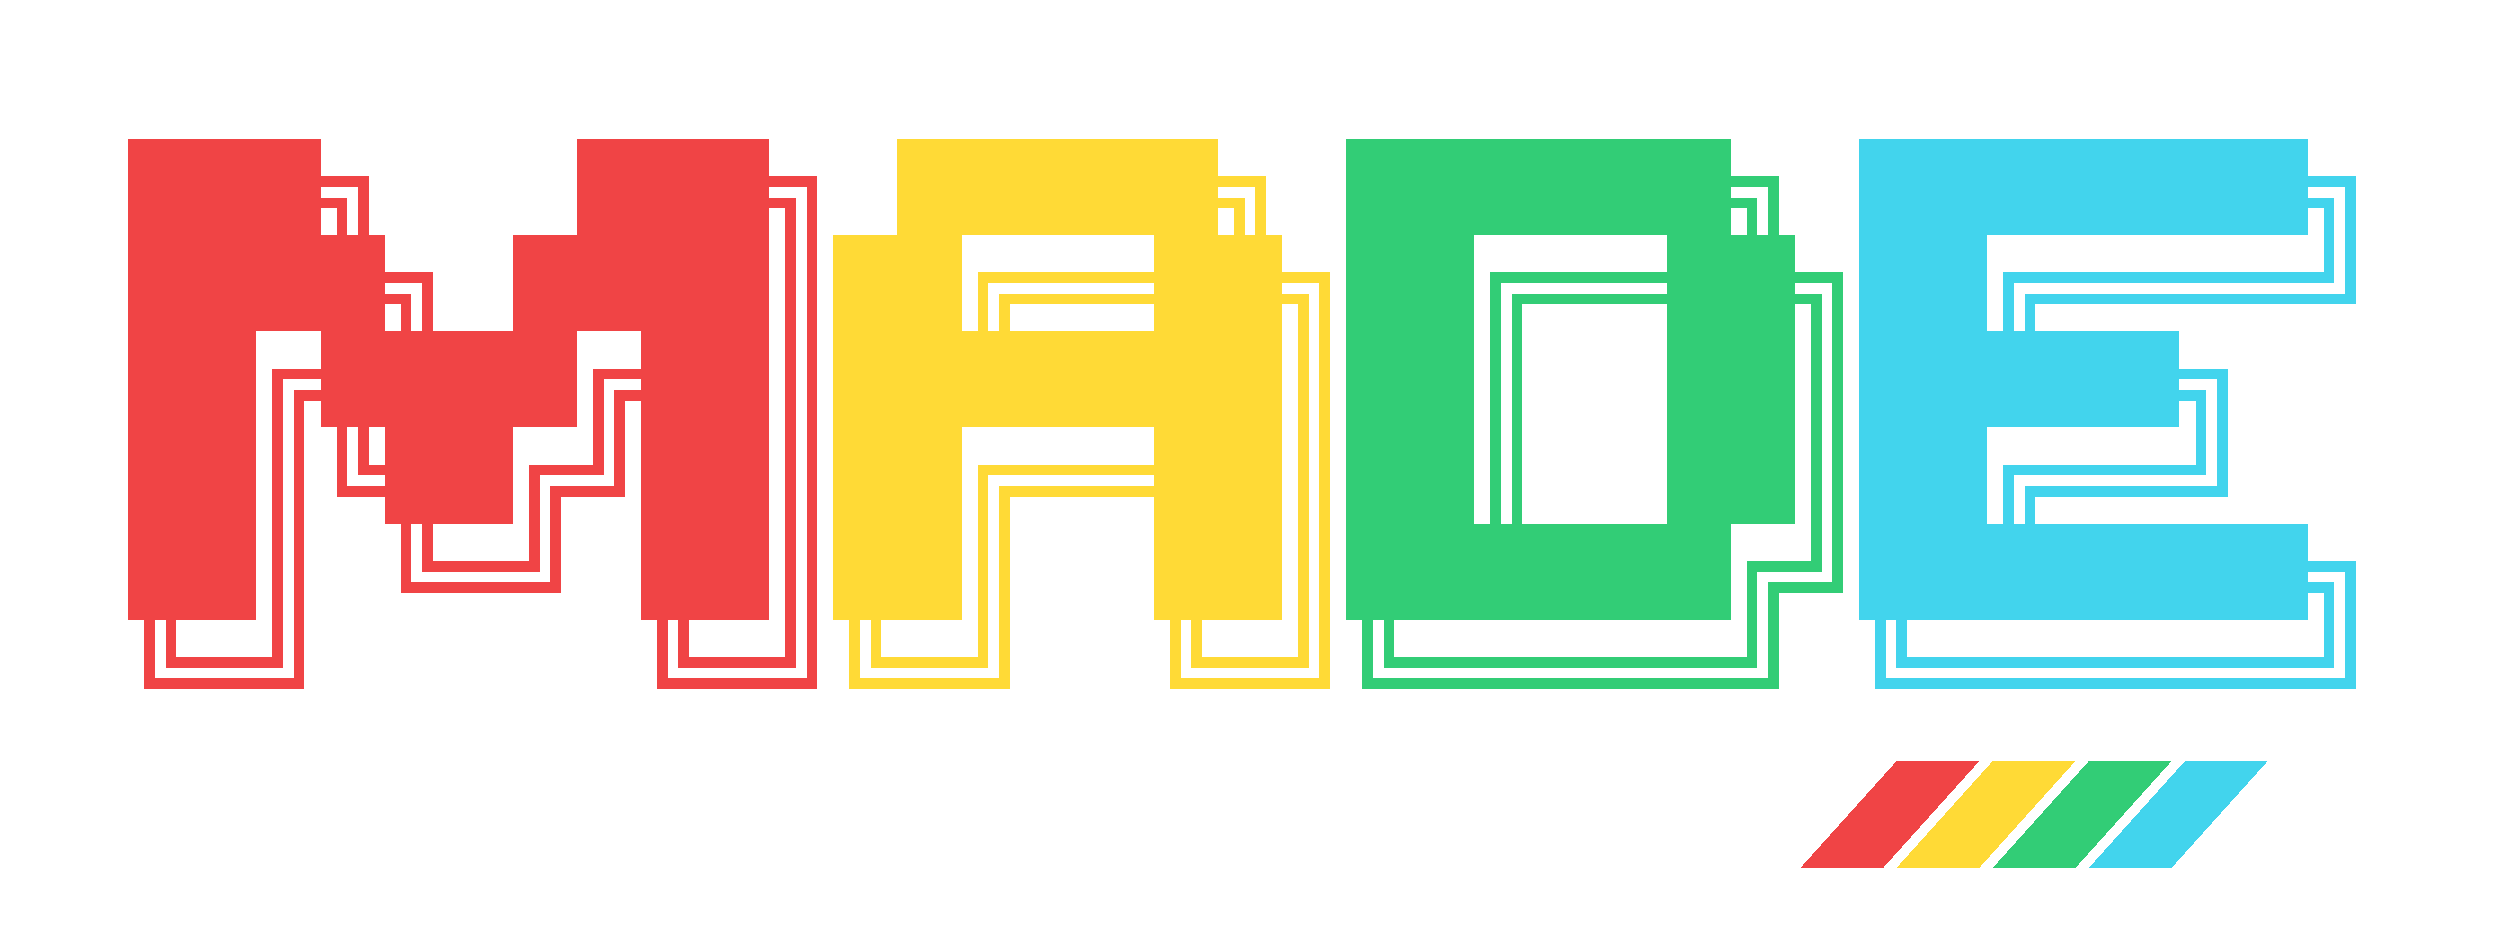
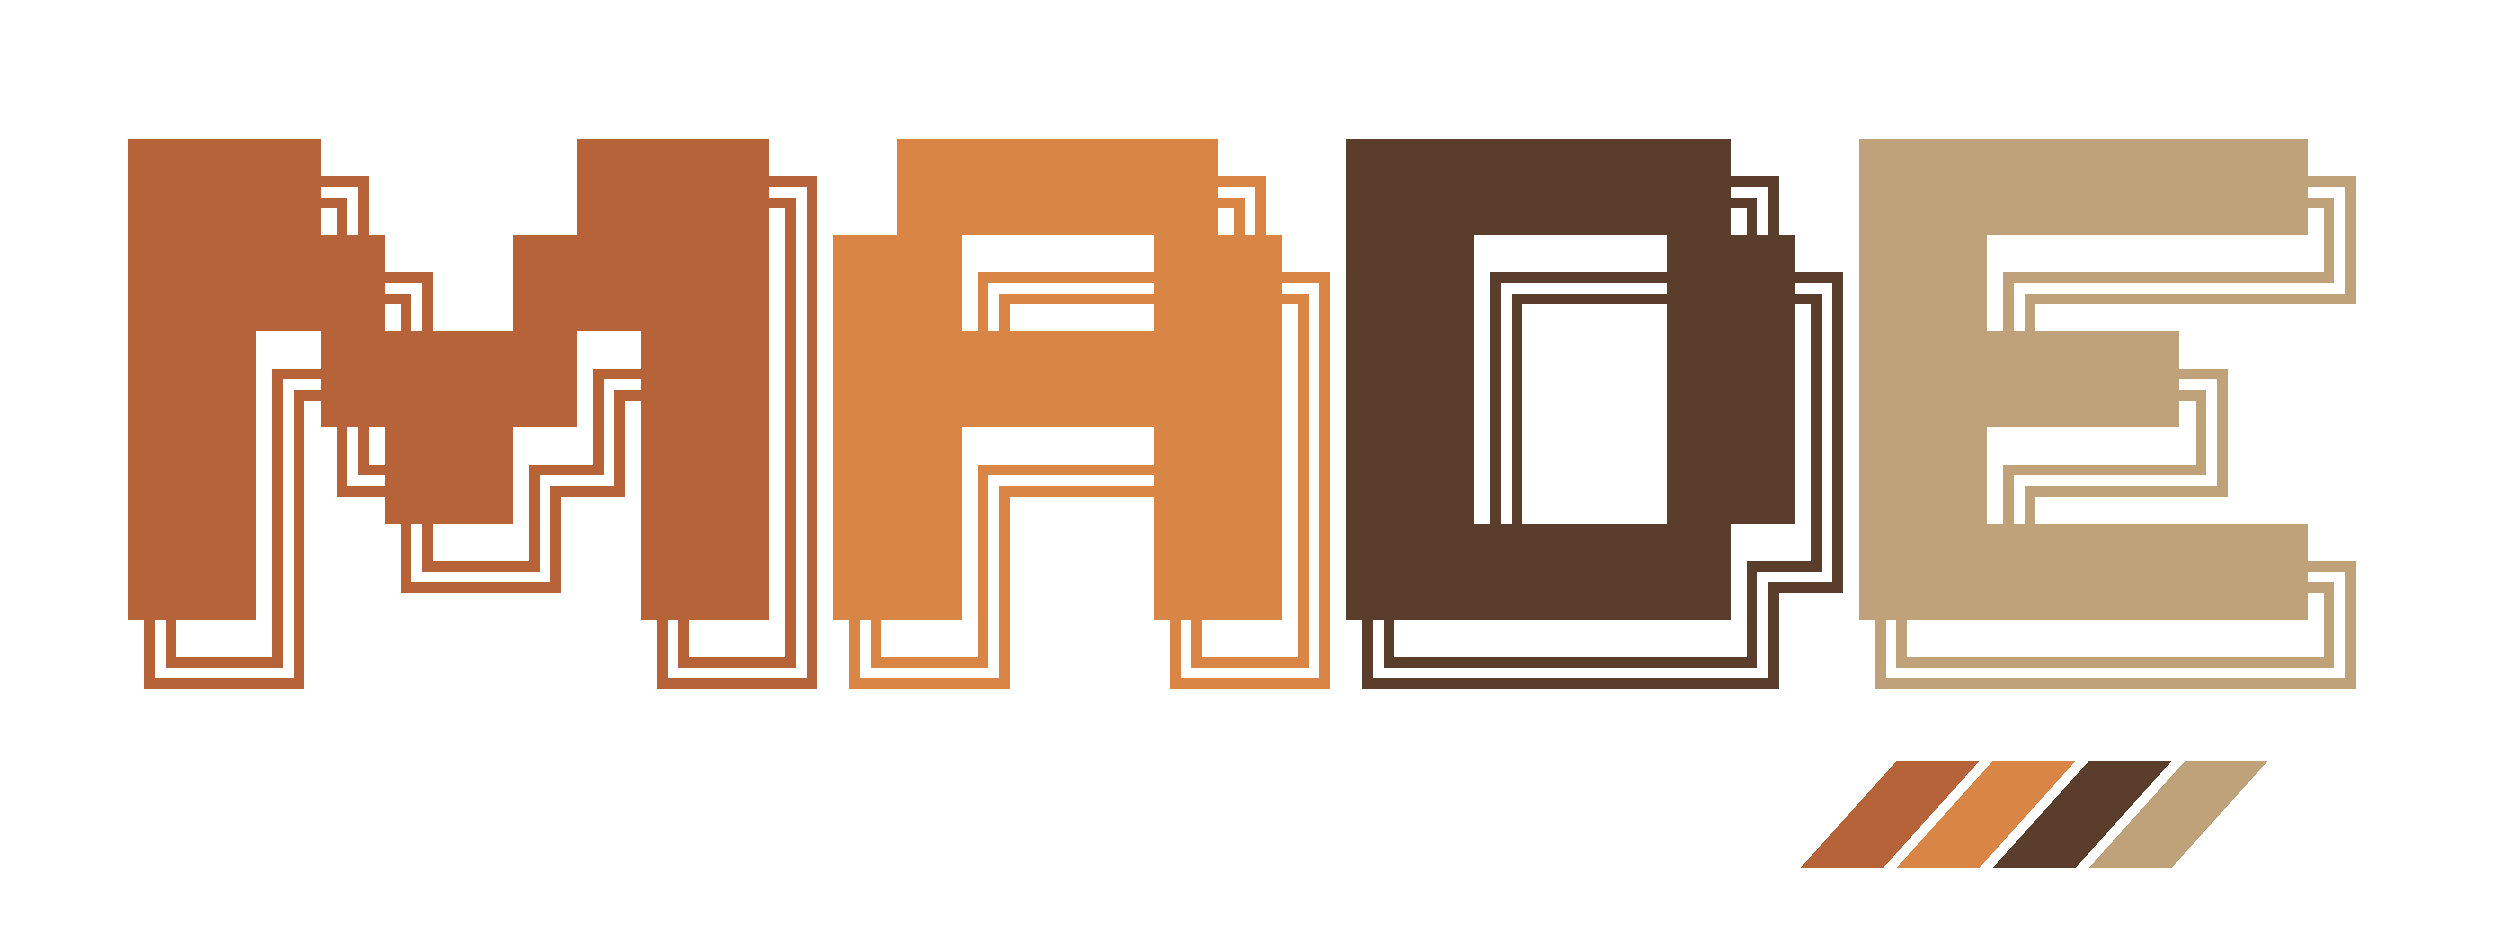
<svg xmlns="http://www.w3.org/2000/svg" width="936" height="350" viewBox="0 0 936 350" role="img" aria-labelledby="made-title made-desc">
  <g shape-rendering="crispEdges">
-     <rect x="48" y="52" width="24" height="36" fill="#f04445" />
-     <rect x="72" y="52" width="24" height="36" fill="#f04445" />
-     <rect x="96" y="52" width="24" height="36" fill="#f04445" />
-     <rect x="120" y="66" width="18" height="4" fill="#f04445" />
-     <rect x="134" y="66" width="4" height="22" fill="#f04445" />
-     <rect x="120" y="74" width="10" height="4" fill="#f04445" />
-     <rect x="126" y="74" width="4" height="14" fill="#f04445" />
-     <rect x="216" y="52" width="24" height="36" fill="#f04445" />
-     <rect x="240" y="52" width="24" height="36" fill="#f04445" />
-     <rect x="264" y="52" width="24" height="36" fill="#f04445" />
-     <rect x="288" y="66" width="18" height="4" fill="#f04445" />
-     <rect x="302" y="66" width="4" height="22" fill="#f04445" />
-     <rect x="288" y="74" width="10" height="4" fill="#f04445" />
-     <rect x="294" y="74" width="4" height="14" fill="#f04445" />
-     <rect x="336" y="52" width="24" height="36" fill="#ffda36" />
-     <rect x="360" y="52" width="24" height="36" fill="#ffda36" />
-     <rect x="384" y="52" width="24" height="36" fill="#ffda36" />
-     <rect x="408" y="52" width="24" height="36" fill="#ffda36" />
-     <rect x="432" y="52" width="24" height="36" fill="#ffda36" />
-     <rect x="456" y="66" width="18" height="4" fill="#ffda36" />
-     <rect x="470" y="66" width="4" height="22" fill="#ffda36" />
-     <rect x="456" y="74" width="10" height="4" fill="#ffda36" />
-     <rect x="462" y="74" width="4" height="14" fill="#ffda36" />
-     <rect x="504" y="52" width="24" height="36" fill="#32cd76" />
-     <rect x="528" y="52" width="24" height="36" fill="#32cd76" />
-     <rect x="552" y="52" width="24" height="36" fill="#32cd76" />
-     <rect x="576" y="52" width="24" height="36" fill="#32cd76" />
-     <rect x="600" y="52" width="24" height="36" fill="#32cd76" />
-     <rect x="624" y="52" width="24" height="36" fill="#32cd76" />
-     <rect x="648" y="66" width="18" height="4" fill="#32cd76" />
-     <rect x="662" y="66" width="4" height="22" fill="#32cd76" />
-     <rect x="648" y="74" width="10" height="4" fill="#32cd76" />
-     <rect x="654" y="74" width="4" height="14" fill="#32cd76" />
-     <rect x="696" y="52" width="24" height="36" fill="#42d4ed" />
-     <rect x="720" y="52" width="24" height="36" fill="#42d4ed" />
-     <rect x="744" y="52" width="24" height="36" fill="#42d4ed" />
-     <rect x="768" y="52" width="24" height="36" fill="#42d4ed" />
-     <rect x="792" y="52" width="24" height="36" fill="#42d4ed" />
-     <rect x="816" y="52" width="24" height="36" fill="#42d4ed" />
-     <rect x="840" y="52" width="24" height="36" fill="#42d4ed" />
-     <rect x="864" y="66" width="18" height="4" fill="#42d4ed" />
-     <rect x="878" y="66" width="4" height="22" fill="#42d4ed" />
-     <rect x="864" y="74" width="10" height="4" fill="#42d4ed" />
-     <rect x="870" y="74" width="4" height="14" fill="#42d4ed" />
-     <rect x="48" y="88" width="24" height="36" fill="#f04445" />
-     <rect x="72" y="88" width="24" height="36" fill="#f04445" />
-     <rect x="96" y="88" width="24" height="36" fill="#f04445" />
-     <rect x="120" y="88" width="24" height="36" fill="#f04445" />
-     <rect x="144" y="102" width="18" height="4" fill="#f04445" />
-     <rect x="158" y="102" width="4" height="22" fill="#f04445" />
-     <rect x="144" y="110" width="10" height="4" fill="#f04445" />
-     <rect x="150" y="110" width="4" height="14" fill="#f04445" />
-     <rect x="192" y="88" width="24" height="36" fill="#f04445" />
-     <rect x="216" y="88" width="24" height="36" fill="#f04445" />
-     <rect x="240" y="88" width="24" height="36" fill="#f04445" />
-     <rect x="264" y="88" width="24" height="36" fill="#f04445" />
-     <rect x="294" y="88" width="4" height="36" fill="#f04445" />
-     <rect x="302" y="88" width="4" height="36" fill="#f04445" />
-     <rect x="312" y="88" width="24" height="36" fill="#ffda36" />
-     <rect x="336" y="88" width="24" height="36" fill="#ffda36" />
-     <rect x="366" y="102" width="18" height="4" fill="#ffda36" />
-     <rect x="366" y="102" width="4" height="22" fill="#ffda36" />
-     <rect x="374" y="110" width="10" height="4" fill="#ffda36" />
-     <rect x="374" y="110" width="4" height="14" fill="#ffda36" />
-     <rect x="384" y="102" width="24" height="4" fill="#ffda36" />
-     <rect x="384" y="110" width="24" height="4" fill="#ffda36" />
-     <rect x="408" y="102" width="24" height="4" fill="#ffda36" />
-     <rect x="408" y="110" width="24" height="4" fill="#ffda36" />
-     <rect x="432" y="88" width="24" height="36" fill="#ffda36" />
-     <rect x="456" y="88" width="24" height="36" fill="#ffda36" />
-     <rect x="480" y="102" width="18" height="4" fill="#ffda36" />
-     <rect x="494" y="102" width="4" height="22" fill="#ffda36" />
-     <rect x="480" y="110" width="10" height="4" fill="#ffda36" />
-     <rect x="486" y="110" width="4" height="14" fill="#ffda36" />
-     <rect x="504" y="88" width="24" height="36" fill="#32cd76" />
-     <rect x="528" y="88" width="24" height="36" fill="#32cd76" />
-     <rect x="558" y="102" width="18" height="4" fill="#32cd76" />
-     <rect x="558" y="102" width="4" height="22" fill="#32cd76" />
-     <rect x="566" y="110" width="10" height="4" fill="#32cd76" />
-     <rect x="566" y="110" width="4" height="14" fill="#32cd76" />
-     <rect x="576" y="102" width="24" height="4" fill="#32cd76" />
-     <rect x="576" y="110" width="24" height="4" fill="#32cd76" />
-     <rect x="600" y="102" width="24" height="4" fill="#32cd76" />
-     <rect x="600" y="110" width="24" height="4" fill="#32cd76" />
-     <rect x="624" y="88" width="24" height="36" fill="#32cd76" />
-     <rect x="648" y="88" width="24" height="36" fill="#32cd76" />
-     <rect x="672" y="102" width="18" height="4" fill="#32cd76" />
-     <rect x="686" y="102" width="4" height="22" fill="#32cd76" />
-     <rect x="672" y="110" width="10" height="4" fill="#32cd76" />
-     <rect x="678" y="110" width="4" height="14" fill="#32cd76" />
-     <rect x="696" y="88" width="24" height="36" fill="#42d4ed" />
-     <rect x="720" y="88" width="24" height="36" fill="#42d4ed" />
-     <rect x="750" y="102" width="18" height="4" fill="#42d4ed" />
-     <rect x="750" y="102" width="4" height="22" fill="#42d4ed" />
-     <rect x="758" y="110" width="10" height="4" fill="#42d4ed" />
-     <rect x="758" y="110" width="4" height="14" fill="#42d4ed" />
-     <rect x="768" y="102" width="24" height="4" fill="#42d4ed" />
-     <rect x="768" y="110" width="24" height="4" fill="#42d4ed" />
-     <rect x="792" y="102" width="24" height="4" fill="#42d4ed" />
-     <rect x="792" y="110" width="24" height="4" fill="#42d4ed" />
-     <rect x="816" y="102" width="24" height="4" fill="#42d4ed" />
-     <rect x="816" y="110" width="24" height="4" fill="#42d4ed" />
-     <rect x="840" y="102" width="24" height="4" fill="#42d4ed" />
-     <rect x="840" y="110" width="24" height="4" fill="#42d4ed" />
-     <rect x="878" y="88" width="4" height="26" fill="#42d4ed" />
-     <rect x="864" y="110" width="18" height="4" fill="#42d4ed" />
-     <rect x="870" y="88" width="4" height="18" fill="#42d4ed" />
-     <rect x="864" y="102" width="10" height="4" fill="#42d4ed" />
-     <rect x="48" y="124" width="24" height="36" fill="#f04445" />
-     <rect x="72" y="124" width="24" height="36" fill="#f04445" />
-     <rect x="102" y="138" width="18" height="4" fill="#f04445" />
-     <rect x="102" y="138" width="4" height="22" fill="#f04445" />
-     <rect x="110" y="146" width="10" height="4" fill="#f04445" />
-     <rect x="110" y="146" width="4" height="14" fill="#f04445" />
-     <rect x="120" y="124" width="24" height="36" fill="#f04445" />
-     <rect x="144" y="124" width="24" height="36" fill="#f04445" />
-     <rect x="168" y="124" width="24" height="36" fill="#f04445" />
-     <rect x="192" y="124" width="24" height="36" fill="#f04445" />
-     <rect x="222" y="138" width="18" height="4" fill="#f04445" />
-     <rect x="222" y="138" width="4" height="22" fill="#f04445" />
-     <rect x="230" y="146" width="10" height="4" fill="#f04445" />
-     <rect x="230" y="146" width="4" height="14" fill="#f04445" />
-     <rect x="240" y="124" width="24" height="36" fill="#f04445" />
-     <rect x="264" y="124" width="24" height="36" fill="#f04445" />
-     <rect x="294" y="124" width="4" height="36" fill="#f04445" />
-     <rect x="302" y="124" width="4" height="36" fill="#f04445" />
-     <rect x="312" y="124" width="24" height="36" fill="#ffda36" />
-     <rect x="336" y="124" width="24" height="36" fill="#ffda36" />
-     <rect x="360" y="124" width="24" height="36" fill="#ffda36" />
-     <rect x="384" y="124" width="24" height="36" fill="#ffda36" />
-     <rect x="408" y="124" width="24" height="36" fill="#ffda36" />
-     <rect x="432" y="124" width="24" height="36" fill="#ffda36" />
-     <rect x="456" y="124" width="24" height="36" fill="#ffda36" />
-     <rect x="486" y="124" width="4" height="36" fill="#ffda36" />
-     <rect x="494" y="124" width="4" height="36" fill="#ffda36" />
-     <rect x="504" y="124" width="24" height="36" fill="#32cd76" />
-     <rect x="528" y="124" width="24" height="36" fill="#32cd76" />
-     <rect x="558" y="124" width="4" height="36" fill="#32cd76" />
-     <rect x="566" y="124" width="4" height="36" fill="#32cd76" />
-     <rect x="624" y="124" width="24" height="36" fill="#32cd76" />
-     <rect x="648" y="124" width="24" height="36" fill="#32cd76" />
-     <rect x="678" y="124" width="4" height="36" fill="#32cd76" />
-     <rect x="686" y="124" width="4" height="36" fill="#32cd76" />
-     <rect x="696" y="124" width="24" height="36" fill="#42d4ed" />
-     <rect x="720" y="124" width="24" height="36" fill="#42d4ed" />
-     <rect x="744" y="124" width="24" height="36" fill="#42d4ed" />
-     <rect x="768" y="124" width="24" height="36" fill="#42d4ed" />
-     <rect x="792" y="124" width="24" height="36" fill="#42d4ed" />
-     <rect x="816" y="138" width="18" height="4" fill="#42d4ed" />
-     <rect x="830" y="138" width="4" height="22" fill="#42d4ed" />
-     <rect x="816" y="146" width="10" height="4" fill="#42d4ed" />
-     <rect x="822" y="146" width="4" height="14" fill="#42d4ed" />
-     <rect x="48" y="160" width="24" height="36" fill="#f04445" />
-     <rect x="72" y="160" width="24" height="36" fill="#f04445" />
-     <rect x="102" y="160" width="4" height="36" fill="#f04445" />
-     <rect x="110" y="160" width="4" height="36" fill="#f04445" />
-     <rect x="126" y="160" width="4" height="26" fill="#f04445" />
-     <rect x="126" y="182" width="18" height="4" fill="#f04445" />
-     <rect x="134" y="160" width="4" height="18" fill="#f04445" />
-     <rect x="134" y="174" width="10" height="4" fill="#f04445" />
-     <rect x="144" y="160" width="24" height="36" fill="#f04445" />
-     <rect x="168" y="160" width="24" height="36" fill="#f04445" />
-     <rect x="198" y="174" width="18" height="4" fill="#f04445" />
-     <rect x="198" y="174" width="4" height="22" fill="#f04445" />
-     <rect x="206" y="182" width="10" height="4" fill="#f04445" />
-     <rect x="206" y="182" width="4" height="14" fill="#f04445" />
-     <rect x="230" y="160" width="4" height="26" fill="#f04445" />
-     <rect x="216" y="182" width="18" height="4" fill="#f04445" />
-     <rect x="222" y="160" width="4" height="18" fill="#f04445" />
-     <rect x="216" y="174" width="10" height="4" fill="#f04445" />
-     <rect x="240" y="160" width="24" height="36" fill="#f04445" />
-     <rect x="264" y="160" width="24" height="36" fill="#f04445" />
-     <rect x="294" y="160" width="4" height="36" fill="#f04445" />
-     <rect x="302" y="160" width="4" height="36" fill="#f04445" />
-     <rect x="312" y="160" width="24" height="36" fill="#ffda36" />
-     <rect x="336" y="160" width="24" height="36" fill="#ffda36" />
-     <rect x="366" y="174" width="18" height="4" fill="#ffda36" />
-     <rect x="366" y="174" width="4" height="22" fill="#ffda36" />
-     <rect x="374" y="182" width="10" height="4" fill="#ffda36" />
-     <rect x="374" y="182" width="4" height="14" fill="#ffda36" />
-     <rect x="384" y="174" width="24" height="4" fill="#ffda36" />
-     <rect x="384" y="182" width="24" height="4" fill="#ffda36" />
-     <rect x="408" y="174" width="24" height="4" fill="#ffda36" />
-     <rect x="408" y="182" width="24" height="4" fill="#ffda36" />
-     <rect x="432" y="160" width="24" height="36" fill="#ffda36" />
-     <rect x="456" y="160" width="24" height="36" fill="#ffda36" />
-     <rect x="486" y="160" width="4" height="36" fill="#ffda36" />
-     <rect x="494" y="160" width="4" height="36" fill="#ffda36" />
-     <rect x="504" y="160" width="24" height="36" fill="#32cd76" />
-     <rect x="528" y="160" width="24" height="36" fill="#32cd76" />
-     <rect x="558" y="160" width="4" height="36" fill="#32cd76" />
-     <rect x="566" y="160" width="4" height="36" fill="#32cd76" />
-     <rect x="624" y="160" width="24" height="36" fill="#32cd76" />
-     <rect x="648" y="160" width="24" height="36" fill="#32cd76" />
-     <rect x="678" y="160" width="4" height="36" fill="#32cd76" />
-     <rect x="686" y="160" width="4" height="36" fill="#32cd76" />
-     <rect x="696" y="160" width="24" height="36" fill="#42d4ed" />
-     <rect x="720" y="160" width="24" height="36" fill="#42d4ed" />
-     <rect x="750" y="174" width="18" height="4" fill="#42d4ed" />
-     <rect x="750" y="174" width="4" height="22" fill="#42d4ed" />
-     <rect x="758" y="182" width="10" height="4" fill="#42d4ed" />
-     <rect x="758" y="182" width="4" height="14" fill="#42d4ed" />
-     <rect x="768" y="174" width="24" height="4" fill="#42d4ed" />
-     <rect x="768" y="182" width="24" height="4" fill="#42d4ed" />
-     <rect x="792" y="174" width="24" height="4" fill="#42d4ed" />
-     <rect x="792" y="182" width="24" height="4" fill="#42d4ed" />
-     <rect x="830" y="160" width="4" height="26" fill="#42d4ed" />
-     <rect x="816" y="182" width="18" height="4" fill="#42d4ed" />
-     <rect x="822" y="160" width="4" height="18" fill="#42d4ed" />
-     <rect x="816" y="174" width="10" height="4" fill="#42d4ed" />
-     <rect x="48" y="196" width="24" height="36" fill="#f04445" />
-     <rect x="72" y="196" width="24" height="36" fill="#f04445" />
-     <rect x="102" y="196" width="4" height="36" fill="#f04445" />
-     <rect x="110" y="196" width="4" height="36" fill="#f04445" />
-     <rect x="150" y="196" width="4" height="26" fill="#f04445" />
-     <rect x="150" y="218" width="18" height="4" fill="#f04445" />
-     <rect x="158" y="196" width="4" height="18" fill="#f04445" />
-     <rect x="158" y="210" width="10" height="4" fill="#f04445" />
-     <rect x="168" y="210" width="24" height="4" fill="#f04445" />
-     <rect x="168" y="218" width="24" height="4" fill="#f04445" />
-     <rect x="206" y="196" width="4" height="26" fill="#f04445" />
-     <rect x="192" y="218" width="18" height="4" fill="#f04445" />
-     <rect x="198" y="196" width="4" height="18" fill="#f04445" />
-     <rect x="192" y="210" width="10" height="4" fill="#f04445" />
-     <rect x="240" y="196" width="24" height="36" fill="#f04445" />
-     <rect x="264" y="196" width="24" height="36" fill="#f04445" />
-     <rect x="294" y="196" width="4" height="36" fill="#f04445" />
-     <rect x="302" y="196" width="4" height="36" fill="#f04445" />
-     <rect x="312" y="196" width="24" height="36" fill="#ffda36" />
-     <rect x="336" y="196" width="24" height="36" fill="#ffda36" />
-     <rect x="366" y="196" width="4" height="36" fill="#ffda36" />
-     <rect x="374" y="196" width="4" height="36" fill="#ffda36" />
-     <rect x="432" y="196" width="24" height="36" fill="#ffda36" />
-     <rect x="456" y="196" width="24" height="36" fill="#ffda36" />
-     <rect x="486" y="196" width="4" height="36" fill="#ffda36" />
-     <rect x="494" y="196" width="4" height="36" fill="#ffda36" />
-     <rect x="504" y="196" width="24" height="36" fill="#32cd76" />
-     <rect x="528" y="196" width="24" height="36" fill="#32cd76" />
-     <rect x="552" y="196" width="24" height="36" fill="#32cd76" />
-     <rect x="576" y="196" width="24" height="36" fill="#32cd76" />
-     <rect x="600" y="196" width="24" height="36" fill="#32cd76" />
-     <rect x="624" y="196" width="24" height="36" fill="#32cd76" />
-     <rect x="654" y="210" width="18" height="4" fill="#32cd76" />
-     <rect x="654" y="210" width="4" height="22" fill="#32cd76" />
-     <rect x="662" y="218" width="10" height="4" fill="#32cd76" />
-     <rect x="662" y="218" width="4" height="14" fill="#32cd76" />
-     <rect x="686" y="196" width="4" height="26" fill="#32cd76" />
-     <rect x="672" y="218" width="18" height="4" fill="#32cd76" />
-     <rect x="678" y="196" width="4" height="18" fill="#32cd76" />
-     <rect x="672" y="210" width="10" height="4" fill="#32cd76" />
-     <rect x="696" y="196" width="24" height="36" fill="#42d4ed" />
-     <rect x="720" y="196" width="24" height="36" fill="#42d4ed" />
-     <rect x="744" y="196" width="24" height="36" fill="#42d4ed" />
-     <rect x="768" y="196" width="24" height="36" fill="#42d4ed" />
-     <rect x="792" y="196" width="24" height="36" fill="#42d4ed" />
-     <rect x="816" y="196" width="24" height="36" fill="#42d4ed" />
-     <rect x="840" y="196" width="24" height="36" fill="#42d4ed" />
-     <rect x="864" y="210" width="18" height="4" fill="#42d4ed" />
-     <rect x="878" y="210" width="4" height="22" fill="#42d4ed" />
-     <rect x="864" y="218" width="10" height="4" fill="#42d4ed" />
-     <rect x="870" y="218" width="4" height="14" fill="#42d4ed" />
-     <rect x="54" y="232" width="4" height="26" fill="#f04445" />
-     <rect x="54" y="254" width="18" height="4" fill="#f04445" />
-     <rect x="62" y="232" width="4" height="18" fill="#f04445" />
-     <rect x="62" y="246" width="10" height="4" fill="#f04445" />
-     <rect x="72" y="246" width="24" height="4" fill="#f04445" />
-     <rect x="72" y="254" width="24" height="4" fill="#f04445" />
-     <rect x="110" y="232" width="4" height="26" fill="#f04445" />
-     <rect x="96" y="254" width="18" height="4" fill="#f04445" />
-     <rect x="102" y="232" width="4" height="18" fill="#f04445" />
-     <rect x="96" y="246" width="10" height="4" fill="#f04445" />
-     <rect x="246" y="232" width="4" height="26" fill="#f04445" />
-     <rect x="246" y="254" width="18" height="4" fill="#f04445" />
-     <rect x="254" y="232" width="4" height="18" fill="#f04445" />
-     <rect x="254" y="246" width="10" height="4" fill="#f04445" />
-     <rect x="264" y="246" width="24" height="4" fill="#f04445" />
-     <rect x="264" y="254" width="24" height="4" fill="#f04445" />
-     <rect x="302" y="232" width="4" height="26" fill="#f04445" />
-     <rect x="288" y="254" width="18" height="4" fill="#f04445" />
-     <rect x="294" y="232" width="4" height="18" fill="#f04445" />
-     <rect x="288" y="246" width="10" height="4" fill="#f04445" />
-     <rect x="318" y="232" width="4" height="26" fill="#ffda36" />
-     <rect x="318" y="254" width="18" height="4" fill="#ffda36" />
-     <rect x="326" y="232" width="4" height="18" fill="#ffda36" />
-     <rect x="326" y="246" width="10" height="4" fill="#ffda36" />
-     <rect x="336" y="246" width="24" height="4" fill="#ffda36" />
-     <rect x="336" y="254" width="24" height="4" fill="#ffda36" />
-     <rect x="374" y="232" width="4" height="26" fill="#ffda36" />
-     <rect x="360" y="254" width="18" height="4" fill="#ffda36" />
-     <rect x="366" y="232" width="4" height="18" fill="#ffda36" />
-     <rect x="360" y="246" width="10" height="4" fill="#ffda36" />
-     <rect x="438" y="232" width="4" height="26" fill="#ffda36" />
-     <rect x="438" y="254" width="18" height="4" fill="#ffda36" />
-     <rect x="446" y="232" width="4" height="18" fill="#ffda36" />
-     <rect x="446" y="246" width="10" height="4" fill="#ffda36" />
-     <rect x="456" y="246" width="24" height="4" fill="#ffda36" />
-     <rect x="456" y="254" width="24" height="4" fill="#ffda36" />
-     <rect x="494" y="232" width="4" height="26" fill="#ffda36" />
-     <rect x="480" y="254" width="18" height="4" fill="#ffda36" />
-     <rect x="486" y="232" width="4" height="18" fill="#ffda36" />
-     <rect x="480" y="246" width="10" height="4" fill="#ffda36" />
-     <rect x="510" y="232" width="4" height="26" fill="#32cd76" />
-     <rect x="510" y="254" width="18" height="4" fill="#32cd76" />
-     <rect x="518" y="232" width="4" height="18" fill="#32cd76" />
-     <rect x="518" y="246" width="10" height="4" fill="#32cd76" />
-     <rect x="528" y="246" width="24" height="4" fill="#32cd76" />
-     <rect x="528" y="254" width="24" height="4" fill="#32cd76" />
-     <rect x="552" y="246" width="24" height="4" fill="#32cd76" />
-     <rect x="552" y="254" width="24" height="4" fill="#32cd76" />
-     <rect x="576" y="246" width="24" height="4" fill="#32cd76" />
-     <rect x="576" y="254" width="24" height="4" fill="#32cd76" />
-     <rect x="600" y="246" width="24" height="4" fill="#32cd76" />
-     <rect x="600" y="254" width="24" height="4" fill="#32cd76" />
-     <rect x="624" y="246" width="24" height="4" fill="#32cd76" />
-     <rect x="624" y="254" width="24" height="4" fill="#32cd76" />
-     <rect x="662" y="232" width="4" height="26" fill="#32cd76" />
-     <rect x="648" y="254" width="18" height="4" fill="#32cd76" />
-     <rect x="654" y="232" width="4" height="18" fill="#32cd76" />
-     <rect x="648" y="246" width="10" height="4" fill="#32cd76" />
-     <rect x="702" y="232" width="4" height="26" fill="#42d4ed" />
-     <rect x="702" y="254" width="18" height="4" fill="#42d4ed" />
-     <rect x="710" y="232" width="4" height="18" fill="#42d4ed" />
-     <rect x="710" y="246" width="10" height="4" fill="#42d4ed" />
-     <rect x="720" y="246" width="24" height="4" fill="#42d4ed" />
-     <rect x="720" y="254" width="24" height="4" fill="#42d4ed" />
-     <rect x="744" y="246" width="24" height="4" fill="#42d4ed" />
-     <rect x="744" y="254" width="24" height="4" fill="#42d4ed" />
-     <rect x="768" y="246" width="24" height="4" fill="#42d4ed" />
-     <rect x="768" y="254" width="24" height="4" fill="#42d4ed" />
-     <rect x="792" y="246" width="24" height="4" fill="#42d4ed" />
-     <rect x="792" y="254" width="24" height="4" fill="#42d4ed" />
-     <rect x="816" y="246" width="24" height="4" fill="#42d4ed" />
-     <rect x="816" y="254" width="24" height="4" fill="#42d4ed" />
-     <rect x="840" y="246" width="24" height="4" fill="#42d4ed" />
-     <rect x="840" y="254" width="24" height="4" fill="#42d4ed" />
-     <rect x="878" y="232" width="4" height="26" fill="#42d4ed" />
-     <rect x="864" y="254" width="18" height="4" fill="#42d4ed" />
-     <rect x="870" y="232" width="4" height="18" fill="#42d4ed" />
-     <rect x="864" y="246" width="10" height="4" fill="#42d4ed" />
-     <polygon points="674,325 710,285 741,285 705,325" fill="#f04445" />
-     <polygon points="710,325 746,285 777,285 741,325" fill="#ffda36" />
-     <polygon points="746,325 782,285 813,285 777,325" fill="#32cd76" />
-     <polygon points="782,325 818,285 849,285 813,325" fill="#42d4ed" />
+     <rect x="48" y="52" width="24" height="36" fill="#B6633A" />
+     <rect x="72" y="52" width="24" height="36" fill="#B6633A" />
+     <rect x="96" y="52" width="24" height="36" fill="#B6633A" />
+     <rect x="120" y="66" width="18" height="4" fill="#B6633A" />
+     <rect x="134" y="66" width="4" height="22" fill="#B6633A" />
+     <rect x="120" y="74" width="10" height="4" fill="#B6633A" />
+     <rect x="126" y="74" width="4" height="14" fill="#B6633A" />
+     <rect x="216" y="52" width="24" height="36" fill="#B6633A" />
+     <rect x="240" y="52" width="24" height="36" fill="#B6633A" />
+     <rect x="264" y="52" width="24" height="36" fill="#B6633A" />
+     <rect x="288" y="66" width="18" height="4" fill="#B6633A" />
+     <rect x="302" y="66" width="4" height="22" fill="#B6633A" />
+     <rect x="288" y="74" width="10" height="4" fill="#B6633A" />
+     <rect x="294" y="74" width="4" height="14" fill="#B6633A" />
+     <rect x="336" y="52" width="24" height="36" fill="#D98545" />
+     <rect x="360" y="52" width="24" height="36" fill="#D98545" />
+     <rect x="384" y="52" width="24" height="36" fill="#D98545" />
+     <rect x="408" y="52" width="24" height="36" fill="#D98545" />
+     <rect x="432" y="52" width="24" height="36" fill="#D98545" />
+     <rect x="456" y="66" width="18" height="4" fill="#D98545" />
+     <rect x="470" y="66" width="4" height="22" fill="#D98545" />
+     <rect x="456" y="74" width="10" height="4" fill="#D98545" />
+     <rect x="462" y="74" width="4" height="14" fill="#D98545" />
+     <rect x="504" y="52" width="24" height="36" fill="#5A3E2B" />
+     <rect x="528" y="52" width="24" height="36" fill="#5A3E2B" />
+     <rect x="552" y="52" width="24" height="36" fill="#5A3E2B" />
+     <rect x="576" y="52" width="24" height="36" fill="#5A3E2B" />
+     <rect x="600" y="52" width="24" height="36" fill="#5A3E2B" />
+     <rect x="624" y="52" width="24" height="36" fill="#5A3E2B" />
+     <rect x="648" y="66" width="18" height="4" fill="#5A3E2B" />
+     <rect x="662" y="66" width="4" height="22" fill="#5A3E2B" />
+     <rect x="648" y="74" width="10" height="4" fill="#5A3E2B" />
+     <rect x="654" y="74" width="4" height="14" fill="#5A3E2B" />
+     <rect x="696" y="52" width="24" height="36" fill="#BFA27A" />
+     <rect x="720" y="52" width="24" height="36" fill="#BFA27A" />
+     <rect x="744" y="52" width="24" height="36" fill="#BFA27A" />
+     <rect x="768" y="52" width="24" height="36" fill="#BFA27A" />
+     <rect x="792" y="52" width="24" height="36" fill="#BFA27A" />
+     <rect x="816" y="52" width="24" height="36" fill="#BFA27A" />
+     <rect x="840" y="52" width="24" height="36" fill="#BFA27A" />
+     <rect x="864" y="66" width="18" height="4" fill="#BFA27A" />
+     <rect x="878" y="66" width="4" height="22" fill="#BFA27A" />
+     <rect x="864" y="74" width="10" height="4" fill="#BFA27A" />
+     <rect x="870" y="74" width="4" height="14" fill="#BFA27A" />
+     <rect x="48" y="88" width="24" height="36" fill="#B6633A" />
+     <rect x="72" y="88" width="24" height="36" fill="#B6633A" />
+     <rect x="96" y="88" width="24" height="36" fill="#B6633A" />
+     <rect x="120" y="88" width="24" height="36" fill="#B6633A" />
+     <rect x="144" y="102" width="18" height="4" fill="#B6633A" />
+     <rect x="158" y="102" width="4" height="22" fill="#B6633A" />
+     <rect x="144" y="110" width="10" height="4" fill="#B6633A" />
+     <rect x="150" y="110" width="4" height="14" fill="#B6633A" />
+     <rect x="192" y="88" width="24" height="36" fill="#B6633A" />
+     <rect x="216" y="88" width="24" height="36" fill="#B6633A" />
+     <rect x="240" y="88" width="24" height="36" fill="#B6633A" />
+     <rect x="264" y="88" width="24" height="36" fill="#B6633A" />
+     <rect x="294" y="88" width="4" height="36" fill="#B6633A" />
+     <rect x="302" y="88" width="4" height="36" fill="#B6633A" />
+     <rect x="312" y="88" width="24" height="36" fill="#D98545" />
+     <rect x="336" y="88" width="24" height="36" fill="#D98545" />
+     <rect x="366" y="102" width="18" height="4" fill="#D98545" />
+     <rect x="366" y="102" width="4" height="22" fill="#D98545" />
+     <rect x="374" y="110" width="10" height="4" fill="#D98545" />
+     <rect x="374" y="110" width="4" height="14" fill="#D98545" />
+     <rect x="384" y="102" width="24" height="4" fill="#D98545" />
+     <rect x="384" y="110" width="24" height="4" fill="#D98545" />
+     <rect x="408" y="102" width="24" height="4" fill="#D98545" />
+     <rect x="408" y="110" width="24" height="4" fill="#D98545" />
+     <rect x="432" y="88" width="24" height="36" fill="#D98545" />
+     <rect x="456" y="88" width="24" height="36" fill="#D98545" />
+     <rect x="480" y="102" width="18" height="4" fill="#D98545" />
+     <rect x="494" y="102" width="4" height="22" fill="#D98545" />
+     <rect x="480" y="110" width="10" height="4" fill="#D98545" />
+     <rect x="486" y="110" width="4" height="14" fill="#D98545" />
+     <rect x="504" y="88" width="24" height="36" fill="#5A3E2B" />
+     <rect x="528" y="88" width="24" height="36" fill="#5A3E2B" />
+     <rect x="558" y="102" width="18" height="4" fill="#5A3E2B" />
+     <rect x="558" y="102" width="4" height="22" fill="#5A3E2B" />
+     <rect x="566" y="110" width="10" height="4" fill="#5A3E2B" />
+     <rect x="566" y="110" width="4" height="14" fill="#5A3E2B" />
+     <rect x="576" y="102" width="24" height="4" fill="#5A3E2B" />
+     <rect x="576" y="110" width="24" height="4" fill="#5A3E2B" />
+     <rect x="600" y="102" width="24" height="4" fill="#5A3E2B" />
+     <rect x="600" y="110" width="24" height="4" fill="#5A3E2B" />
+     <rect x="624" y="88" width="24" height="36" fill="#5A3E2B" />
+     <rect x="648" y="88" width="24" height="36" fill="#5A3E2B" />
+     <rect x="672" y="102" width="18" height="4" fill="#5A3E2B" />
+     <rect x="686" y="102" width="4" height="22" fill="#5A3E2B" />
+     <rect x="672" y="110" width="10" height="4" fill="#5A3E2B" />
+     <rect x="678" y="110" width="4" height="14" fill="#5A3E2B" />
+     <rect x="696" y="88" width="24" height="36" fill="#BFA27A" />
+     <rect x="720" y="88" width="24" height="36" fill="#BFA27A" />
+     <rect x="750" y="102" width="18" height="4" fill="#BFA27A" />
+     <rect x="750" y="102" width="4" height="22" fill="#BFA27A" />
+     <rect x="758" y="110" width="10" height="4" fill="#BFA27A" />
+     <rect x="758" y="110" width="4" height="14" fill="#BFA27A" />
+     <rect x="768" y="102" width="24" height="4" fill="#BFA27A" />
+     <rect x="768" y="110" width="24" height="4" fill="#BFA27A" />
+     <rect x="792" y="102" width="24" height="4" fill="#BFA27A" />
+     <rect x="792" y="110" width="24" height="4" fill="#BFA27A" />
+     <rect x="816" y="102" width="24" height="4" fill="#BFA27A" />
+     <rect x="816" y="110" width="24" height="4" fill="#BFA27A" />
+     <rect x="840" y="102" width="24" height="4" fill="#BFA27A" />
+     <rect x="840" y="110" width="24" height="4" fill="#BFA27A" />
+     <rect x="878" y="88" width="4" height="26" fill="#BFA27A" />
+     <rect x="864" y="110" width="18" height="4" fill="#BFA27A" />
+     <rect x="870" y="88" width="4" height="18" fill="#BFA27A" />
+     <rect x="864" y="102" width="10" height="4" fill="#BFA27A" />
+     <rect x="48" y="124" width="24" height="36" fill="#B6633A" />
+     <rect x="72" y="124" width="24" height="36" fill="#B6633A" />
+     <rect x="102" y="138" width="18" height="4" fill="#B6633A" />
+     <rect x="102" y="138" width="4" height="22" fill="#B6633A" />
+     <rect x="110" y="146" width="10" height="4" fill="#B6633A" />
+     <rect x="110" y="146" width="4" height="14" fill="#B6633A" />
+     <rect x="120" y="124" width="24" height="36" fill="#B6633A" />
+     <rect x="144" y="124" width="24" height="36" fill="#B6633A" />
+     <rect x="168" y="124" width="24" height="36" fill="#B6633A" />
+     <rect x="192" y="124" width="24" height="36" fill="#B6633A" />
+     <rect x="222" y="138" width="18" height="4" fill="#B6633A" />
+     <rect x="222" y="138" width="4" height="22" fill="#B6633A" />
+     <rect x="230" y="146" width="10" height="4" fill="#B6633A" />
+     <rect x="230" y="146" width="4" height="14" fill="#B6633A" />
+     <rect x="240" y="124" width="24" height="36" fill="#B6633A" />
+     <rect x="264" y="124" width="24" height="36" fill="#B6633A" />
+     <rect x="294" y="124" width="4" height="36" fill="#B6633A" />
+     <rect x="302" y="124" width="4" height="36" fill="#B6633A" />
+     <rect x="312" y="124" width="24" height="36" fill="#D98545" />
+     <rect x="336" y="124" width="24" height="36" fill="#D98545" />
+     <rect x="360" y="124" width="24" height="36" fill="#D98545" />
+     <rect x="384" y="124" width="24" height="36" fill="#D98545" />
+     <rect x="408" y="124" width="24" height="36" fill="#D98545" />
+     <rect x="432" y="124" width="24" height="36" fill="#D98545" />
+     <rect x="456" y="124" width="24" height="36" fill="#D98545" />
+     <rect x="486" y="124" width="4" height="36" fill="#D98545" />
+     <rect x="494" y="124" width="4" height="36" fill="#D98545" />
+     <rect x="504" y="124" width="24" height="36" fill="#5A3E2B" />
+     <rect x="528" y="124" width="24" height="36" fill="#5A3E2B" />
+     <rect x="558" y="124" width="4" height="36" fill="#5A3E2B" />
+     <rect x="566" y="124" width="4" height="36" fill="#5A3E2B" />
+     <rect x="624" y="124" width="24" height="36" fill="#5A3E2B" />
+     <rect x="648" y="124" width="24" height="36" fill="#5A3E2B" />
+     <rect x="678" y="124" width="4" height="36" fill="#5A3E2B" />
+     <rect x="686" y="124" width="4" height="36" fill="#5A3E2B" />
+     <rect x="696" y="124" width="24" height="36" fill="#BFA27A" />
+     <rect x="720" y="124" width="24" height="36" fill="#BFA27A" />
+     <rect x="744" y="124" width="24" height="36" fill="#BFA27A" />
+     <rect x="768" y="124" width="24" height="36" fill="#BFA27A" />
+     <rect x="792" y="124" width="24" height="36" fill="#BFA27A" />
+     <rect x="816" y="138" width="18" height="4" fill="#BFA27A" />
+     <rect x="830" y="138" width="4" height="22" fill="#BFA27A" />
+     <rect x="816" y="146" width="10" height="4" fill="#BFA27A" />
+     <rect x="822" y="146" width="4" height="14" fill="#BFA27A" />
+     <rect x="48" y="160" width="24" height="36" fill="#B6633A" />
+     <rect x="72" y="160" width="24" height="36" fill="#B6633A" />
+     <rect x="102" y="160" width="4" height="36" fill="#B6633A" />
+     <rect x="110" y="160" width="4" height="36" fill="#B6633A" />
+     <rect x="126" y="160" width="4" height="26" fill="#B6633A" />
+     <rect x="126" y="182" width="18" height="4" fill="#B6633A" />
+     <rect x="134" y="160" width="4" height="18" fill="#B6633A" />
+     <rect x="134" y="174" width="10" height="4" fill="#B6633A" />
+     <rect x="144" y="160" width="24" height="36" fill="#B6633A" />
+     <rect x="168" y="160" width="24" height="36" fill="#B6633A" />
+     <rect x="198" y="174" width="18" height="4" fill="#B6633A" />
+     <rect x="198" y="174" width="4" height="22" fill="#B6633A" />
+     <rect x="206" y="182" width="10" height="4" fill="#B6633A" />
+     <rect x="206" y="182" width="4" height="14" fill="#B6633A" />
+     <rect x="230" y="160" width="4" height="26" fill="#B6633A" />
+     <rect x="216" y="182" width="18" height="4" fill="#B6633A" />
+     <rect x="222" y="160" width="4" height="18" fill="#B6633A" />
+     <rect x="216" y="174" width="10" height="4" fill="#B6633A" />
+     <rect x="240" y="160" width="24" height="36" fill="#B6633A" />
+     <rect x="264" y="160" width="24" height="36" fill="#B6633A" />
+     <rect x="294" y="160" width="4" height="36" fill="#B6633A" />
+     <rect x="302" y="160" width="4" height="36" fill="#B6633A" />
+     <rect x="312" y="160" width="24" height="36" fill="#D98545" />
+     <rect x="336" y="160" width="24" height="36" fill="#D98545" />
+     <rect x="366" y="174" width="18" height="4" fill="#D98545" />
+     <rect x="366" y="174" width="4" height="22" fill="#D98545" />
+     <rect x="374" y="182" width="10" height="4" fill="#D98545" />
+     <rect x="374" y="182" width="4" height="14" fill="#D98545" />
+     <rect x="384" y="174" width="24" height="4" fill="#D98545" />
+     <rect x="384" y="182" width="24" height="4" fill="#D98545" />
+     <rect x="408" y="174" width="24" height="4" fill="#D98545" />
+     <rect x="408" y="182" width="24" height="4" fill="#D98545" />
+     <rect x="432" y="160" width="24" height="36" fill="#D98545" />
+     <rect x="456" y="160" width="24" height="36" fill="#D98545" />
+     <rect x="486" y="160" width="4" height="36" fill="#D98545" />
+     <rect x="494" y="160" width="4" height="36" fill="#D98545" />
+     <rect x="504" y="160" width="24" height="36" fill="#5A3E2B" />
+     <rect x="528" y="160" width="24" height="36" fill="#5A3E2B" />
+     <rect x="558" y="160" width="4" height="36" fill="#5A3E2B" />
+     <rect x="566" y="160" width="4" height="36" fill="#5A3E2B" />
+     <rect x="624" y="160" width="24" height="36" fill="#5A3E2B" />
+     <rect x="648" y="160" width="24" height="36" fill="#5A3E2B" />
+     <rect x="678" y="160" width="4" height="36" fill="#5A3E2B" />
+     <rect x="686" y="160" width="4" height="36" fill="#5A3E2B" />
+     <rect x="696" y="160" width="24" height="36" fill="#BFA27A" />
+     <rect x="720" y="160" width="24" height="36" fill="#BFA27A" />
+     <rect x="750" y="174" width="18" height="4" fill="#BFA27A" />
+     <rect x="750" y="174" width="4" height="22" fill="#BFA27A" />
+     <rect x="758" y="182" width="10" height="4" fill="#BFA27A" />
+     <rect x="758" y="182" width="4" height="14" fill="#BFA27A" />
+     <rect x="768" y="174" width="24" height="4" fill="#BFA27A" />
+     <rect x="768" y="182" width="24" height="4" fill="#BFA27A" />
+     <rect x="792" y="174" width="24" height="4" fill="#BFA27A" />
+     <rect x="792" y="182" width="24" height="4" fill="#BFA27A" />
+     <rect x="830" y="160" width="4" height="26" fill="#BFA27A" />
+     <rect x="816" y="182" width="18" height="4" fill="#BFA27A" />
+     <rect x="822" y="160" width="4" height="18" fill="#BFA27A" />
+     <rect x="816" y="174" width="10" height="4" fill="#BFA27A" />
+     <rect x="48" y="196" width="24" height="36" fill="#B6633A" />
+     <rect x="72" y="196" width="24" height="36" fill="#B6633A" />
+     <rect x="102" y="196" width="4" height="36" fill="#B6633A" />
+     <rect x="110" y="196" width="4" height="36" fill="#B6633A" />
+     <rect x="150" y="196" width="4" height="26" fill="#B6633A" />
+     <rect x="150" y="218" width="18" height="4" fill="#B6633A" />
+     <rect x="158" y="196" width="4" height="18" fill="#B6633A" />
+     <rect x="158" y="210" width="10" height="4" fill="#B6633A" />
+     <rect x="168" y="210" width="24" height="4" fill="#B6633A" />
+     <rect x="168" y="218" width="24" height="4" fill="#B6633A" />
+     <rect x="206" y="196" width="4" height="26" fill="#B6633A" />
+     <rect x="192" y="218" width="18" height="4" fill="#B6633A" />
+     <rect x="198" y="196" width="4" height="18" fill="#B6633A" />
+     <rect x="192" y="210" width="10" height="4" fill="#B6633A" />
+     <rect x="240" y="196" width="24" height="36" fill="#B6633A" />
+     <rect x="264" y="196" width="24" height="36" fill="#B6633A" />
+     <rect x="294" y="196" width="4" height="36" fill="#B6633A" />
+     <rect x="302" y="196" width="4" height="36" fill="#B6633A" />
+     <rect x="312" y="196" width="24" height="36" fill="#D98545" />
+     <rect x="336" y="196" width="24" height="36" fill="#D98545" />
+     <rect x="366" y="196" width="4" height="36" fill="#D98545" />
+     <rect x="374" y="196" width="4" height="36" fill="#D98545" />
+     <rect x="432" y="196" width="24" height="36" fill="#D98545" />
+     <rect x="456" y="196" width="24" height="36" fill="#D98545" />
+     <rect x="486" y="196" width="4" height="36" fill="#D98545" />
+     <rect x="494" y="196" width="4" height="36" fill="#D98545" />
+     <rect x="504" y="196" width="24" height="36" fill="#5A3E2B" />
+     <rect x="528" y="196" width="24" height="36" fill="#5A3E2B" />
+     <rect x="552" y="196" width="24" height="36" fill="#5A3E2B" />
+     <rect x="576" y="196" width="24" height="36" fill="#5A3E2B" />
+     <rect x="600" y="196" width="24" height="36" fill="#5A3E2B" />
+     <rect x="624" y="196" width="24" height="36" fill="#5A3E2B" />
+     <rect x="654" y="210" width="18" height="4" fill="#5A3E2B" />
+     <rect x="654" y="210" width="4" height="22" fill="#5A3E2B" />
+     <rect x="662" y="218" width="10" height="4" fill="#5A3E2B" />
+     <rect x="662" y="218" width="4" height="14" fill="#5A3E2B" />
+     <rect x="686" y="196" width="4" height="26" fill="#5A3E2B" />
+     <rect x="672" y="218" width="18" height="4" fill="#5A3E2B" />
+     <rect x="678" y="196" width="4" height="18" fill="#5A3E2B" />
+     <rect x="672" y="210" width="10" height="4" fill="#5A3E2B" />
+     <rect x="696" y="196" width="24" height="36" fill="#BFA27A" />
+     <rect x="720" y="196" width="24" height="36" fill="#BFA27A" />
+     <rect x="744" y="196" width="24" height="36" fill="#BFA27A" />
+     <rect x="768" y="196" width="24" height="36" fill="#BFA27A" />
+     <rect x="792" y="196" width="24" height="36" fill="#BFA27A" />
+     <rect x="816" y="196" width="24" height="36" fill="#BFA27A" />
+     <rect x="840" y="196" width="24" height="36" fill="#BFA27A" />
+     <rect x="864" y="210" width="18" height="4" fill="#BFA27A" />
+     <rect x="878" y="210" width="4" height="22" fill="#BFA27A" />
+     <rect x="864" y="218" width="10" height="4" fill="#BFA27A" />
+     <rect x="870" y="218" width="4" height="14" fill="#BFA27A" />
+     <rect x="54" y="232" width="4" height="26" fill="#B6633A" />
+     <rect x="54" y="254" width="18" height="4" fill="#B6633A" />
+     <rect x="62" y="232" width="4" height="18" fill="#B6633A" />
+     <rect x="62" y="246" width="10" height="4" fill="#B6633A" />
+     <rect x="72" y="246" width="24" height="4" fill="#B6633A" />
+     <rect x="72" y="254" width="24" height="4" fill="#B6633A" />
+     <rect x="110" y="232" width="4" height="26" fill="#B6633A" />
+     <rect x="96" y="254" width="18" height="4" fill="#B6633A" />
+     <rect x="102" y="232" width="4" height="18" fill="#B6633A" />
+     <rect x="96" y="246" width="10" height="4" fill="#B6633A" />
+     <rect x="246" y="232" width="4" height="26" fill="#B6633A" />
+     <rect x="246" y="254" width="18" height="4" fill="#B6633A" />
+     <rect x="254" y="232" width="4" height="18" fill="#B6633A" />
+     <rect x="254" y="246" width="10" height="4" fill="#B6633A" />
+     <rect x="264" y="246" width="24" height="4" fill="#B6633A" />
+     <rect x="264" y="254" width="24" height="4" fill="#B6633A" />
+     <rect x="302" y="232" width="4" height="26" fill="#B6633A" />
+     <rect x="288" y="254" width="18" height="4" fill="#B6633A" />
+     <rect x="294" y="232" width="4" height="18" fill="#B6633A" />
+     <rect x="288" y="246" width="10" height="4" fill="#B6633A" />
+     <rect x="318" y="232" width="4" height="26" fill="#D98545" />
+     <rect x="318" y="254" width="18" height="4" fill="#D98545" />
+     <rect x="326" y="232" width="4" height="18" fill="#D98545" />
+     <rect x="326" y="246" width="10" height="4" fill="#D98545" />
+     <rect x="336" y="246" width="24" height="4" fill="#D98545" />
+     <rect x="336" y="254" width="24" height="4" fill="#D98545" />
+     <rect x="374" y="232" width="4" height="26" fill="#D98545" />
+     <rect x="360" y="254" width="18" height="4" fill="#D98545" />
+     <rect x="366" y="232" width="4" height="18" fill="#D98545" />
+     <rect x="360" y="246" width="10" height="4" fill="#D98545" />
+     <rect x="438" y="232" width="4" height="26" fill="#D98545" />
+     <rect x="438" y="254" width="18" height="4" fill="#D98545" />
+     <rect x="446" y="232" width="4" height="18" fill="#D98545" />
+     <rect x="446" y="246" width="10" height="4" fill="#D98545" />
+     <rect x="456" y="246" width="24" height="4" fill="#D98545" />
+     <rect x="456" y="254" width="24" height="4" fill="#D98545" />
+     <rect x="494" y="232" width="4" height="26" fill="#D98545" />
+     <rect x="480" y="254" width="18" height="4" fill="#D98545" />
+     <rect x="486" y="232" width="4" height="18" fill="#D98545" />
+     <rect x="480" y="246" width="10" height="4" fill="#D98545" />
+     <rect x="510" y="232" width="4" height="26" fill="#5A3E2B" />
+     <rect x="510" y="254" width="18" height="4" fill="#5A3E2B" />
+     <rect x="518" y="232" width="4" height="18" fill="#5A3E2B" />
+     <rect x="518" y="246" width="10" height="4" fill="#5A3E2B" />
+     <rect x="528" y="246" width="24" height="4" fill="#5A3E2B" />
+     <rect x="528" y="254" width="24" height="4" fill="#5A3E2B" />
+     <rect x="552" y="246" width="24" height="4" fill="#5A3E2B" />
+     <rect x="552" y="254" width="24" height="4" fill="#5A3E2B" />
+     <rect x="576" y="246" width="24" height="4" fill="#5A3E2B" />
+     <rect x="576" y="254" width="24" height="4" fill="#5A3E2B" />
+     <rect x="600" y="246" width="24" height="4" fill="#5A3E2B" />
+     <rect x="600" y="254" width="24" height="4" fill="#5A3E2B" />
+     <rect x="624" y="246" width="24" height="4" fill="#5A3E2B" />
+     <rect x="624" y="254" width="24" height="4" fill="#5A3E2B" />
+     <rect x="662" y="232" width="4" height="26" fill="#5A3E2B" />
+     <rect x="648" y="254" width="18" height="4" fill="#5A3E2B" />
+     <rect x="654" y="232" width="4" height="18" fill="#5A3E2B" />
+     <rect x="648" y="246" width="10" height="4" fill="#5A3E2B" />
+     <rect x="702" y="232" width="4" height="26" fill="#BFA27A" />
+     <rect x="702" y="254" width="18" height="4" fill="#BFA27A" />
+     <rect x="710" y="232" width="4" height="18" fill="#BFA27A" />
+     <rect x="710" y="246" width="10" height="4" fill="#BFA27A" />
+     <rect x="720" y="246" width="24" height="4" fill="#BFA27A" />
+     <rect x="720" y="254" width="24" height="4" fill="#BFA27A" />
+     <rect x="744" y="246" width="24" height="4" fill="#BFA27A" />
+     <rect x="744" y="254" width="24" height="4" fill="#BFA27A" />
+     <rect x="768" y="246" width="24" height="4" fill="#BFA27A" />
+     <rect x="768" y="254" width="24" height="4" fill="#BFA27A" />
+     <rect x="792" y="246" width="24" height="4" fill="#BFA27A" />
+     <rect x="792" y="254" width="24" height="4" fill="#BFA27A" />
+     <rect x="816" y="246" width="24" height="4" fill="#BFA27A" />
+     <rect x="816" y="254" width="24" height="4" fill="#BFA27A" />
+     <rect x="840" y="246" width="24" height="4" fill="#BFA27A" />
+     <rect x="840" y="254" width="24" height="4" fill="#BFA27A" />
+     <rect x="878" y="232" width="4" height="26" fill="#BFA27A" />
+     <rect x="864" y="254" width="18" height="4" fill="#BFA27A" />
+     <rect x="870" y="232" width="4" height="18" fill="#BFA27A" />
+     <rect x="864" y="246" width="10" height="4" fill="#BFA27A" />
+     <polygon points="674,325 710,285 741,285 705,325" fill="#B6633A" />
+     <polygon points="710,325 746,285 777,285 741,325" fill="#D98545" />
+     <polygon points="746,325 782,285 813,285 777,325" fill="#5A3E2B" />
+     <polygon points="782,325 818,285 849,285 813,325" fill="#BFA27A" />
  </g>
</svg>
